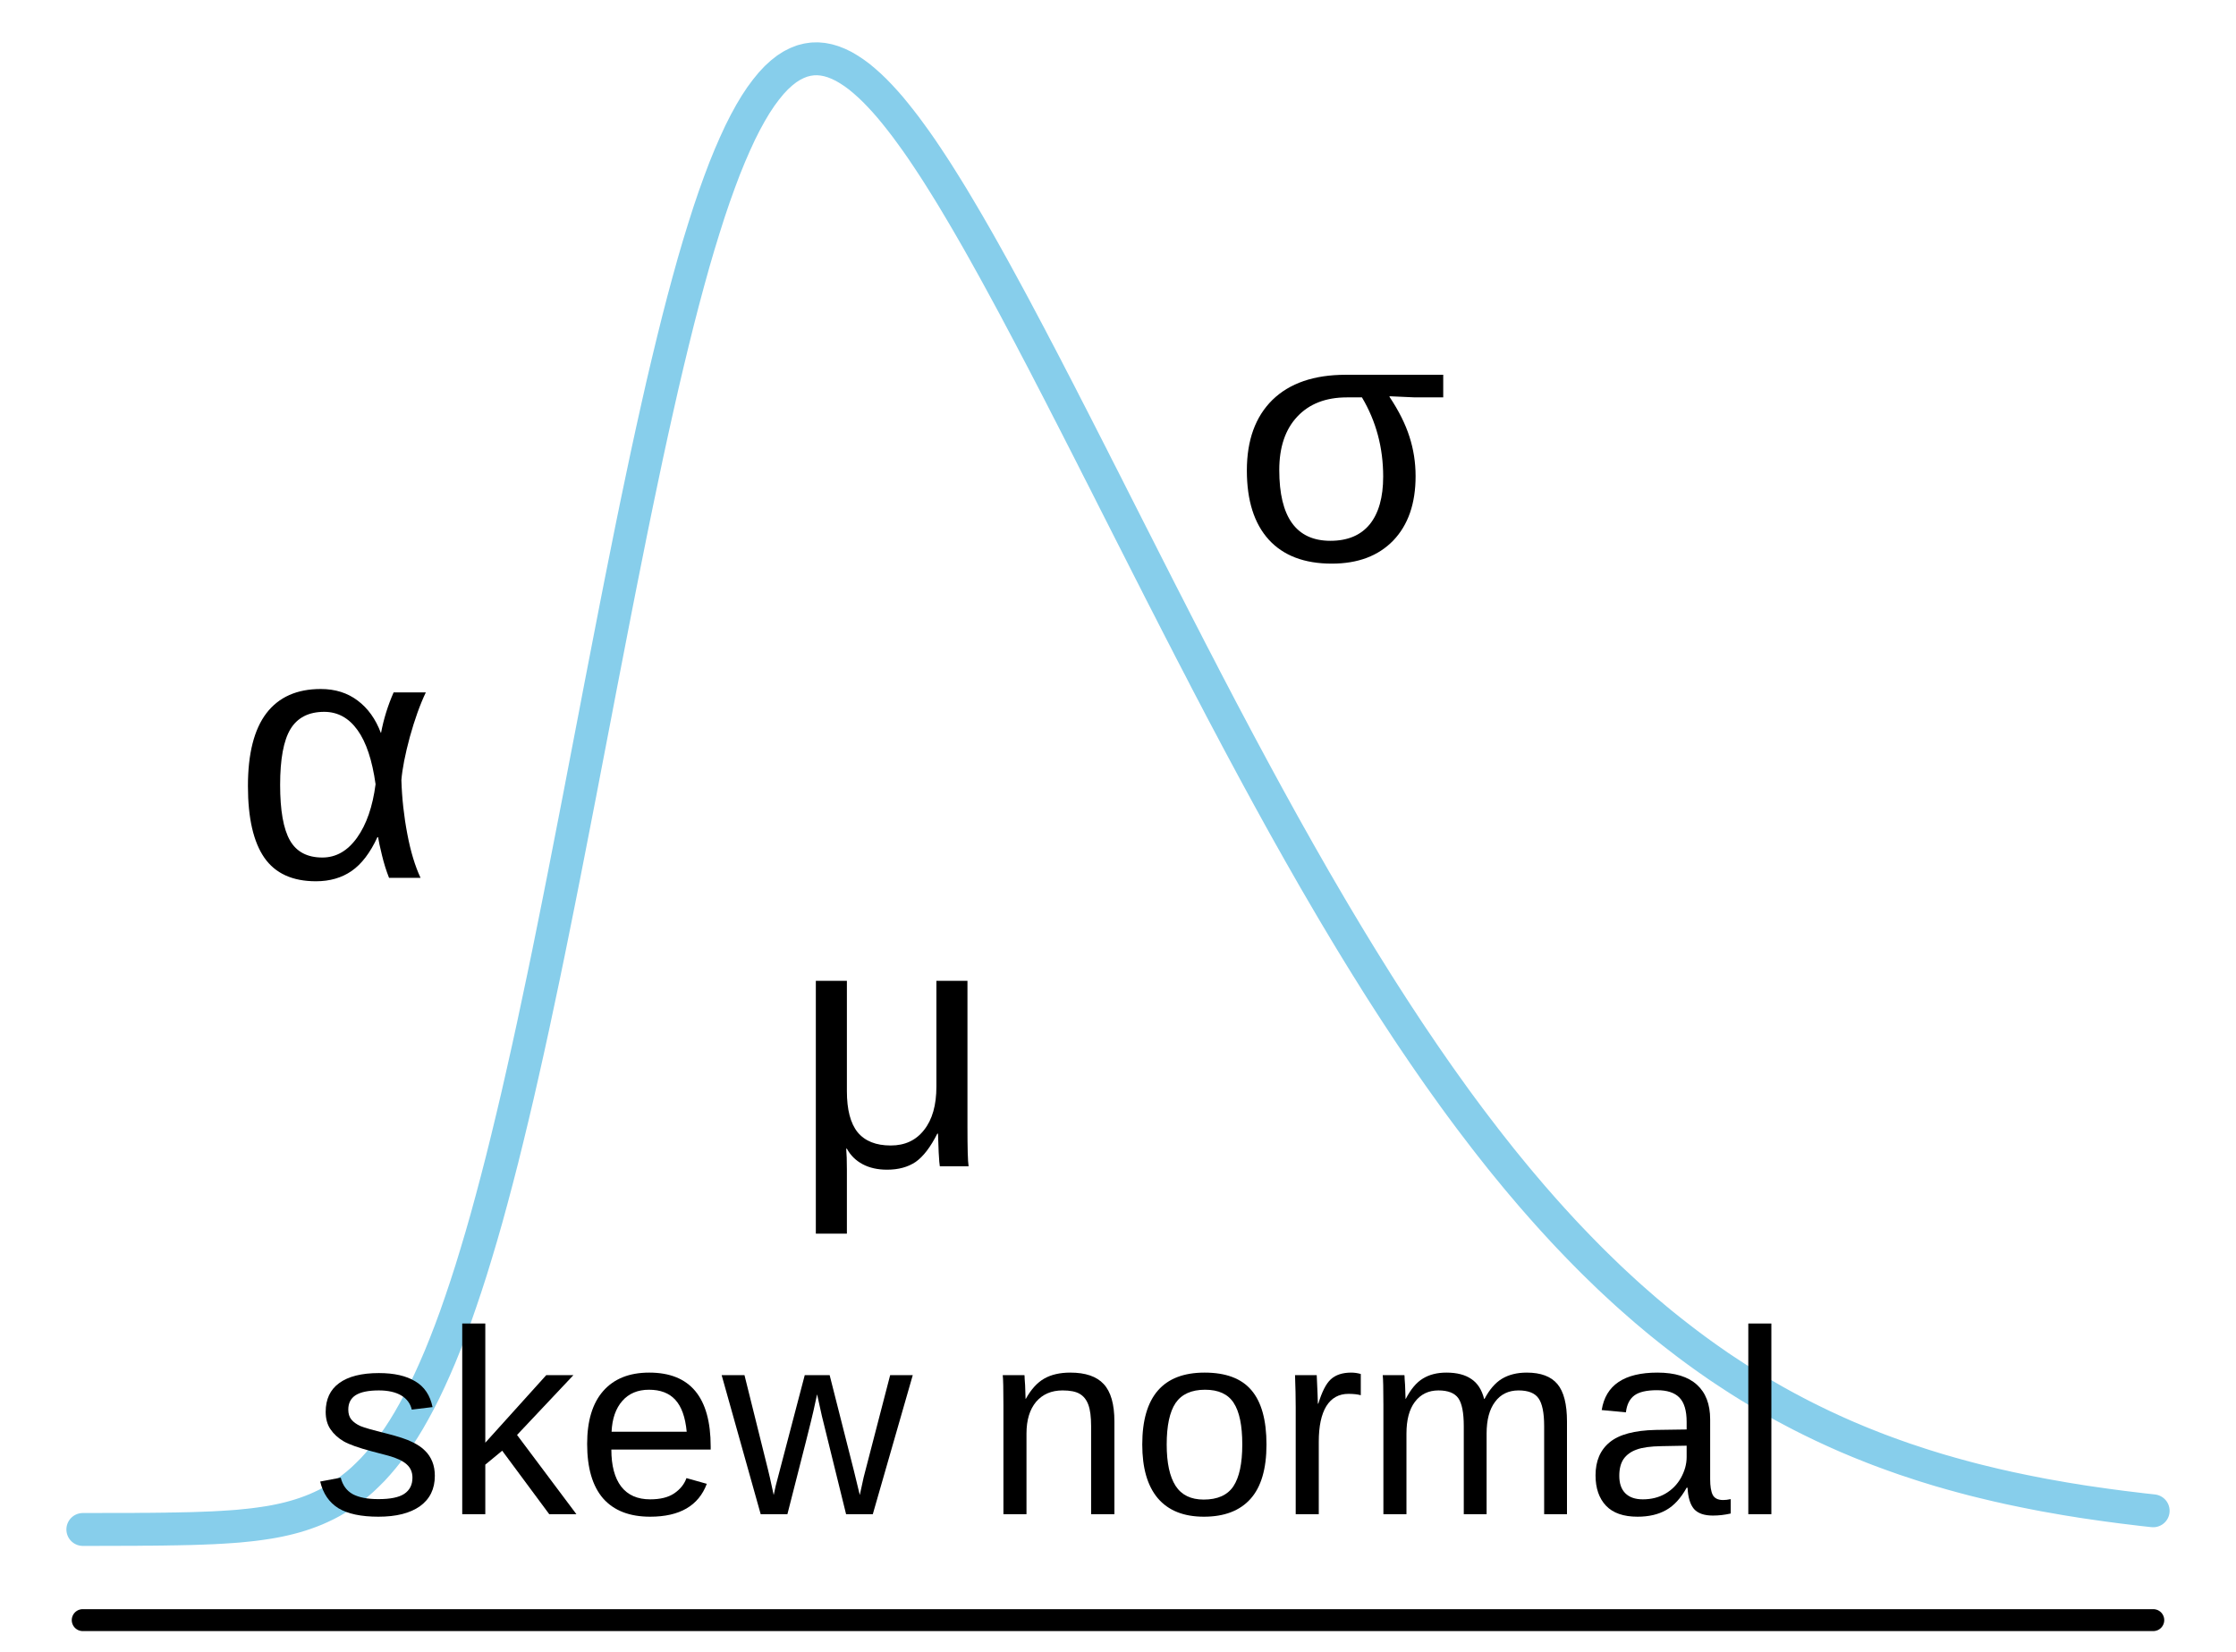
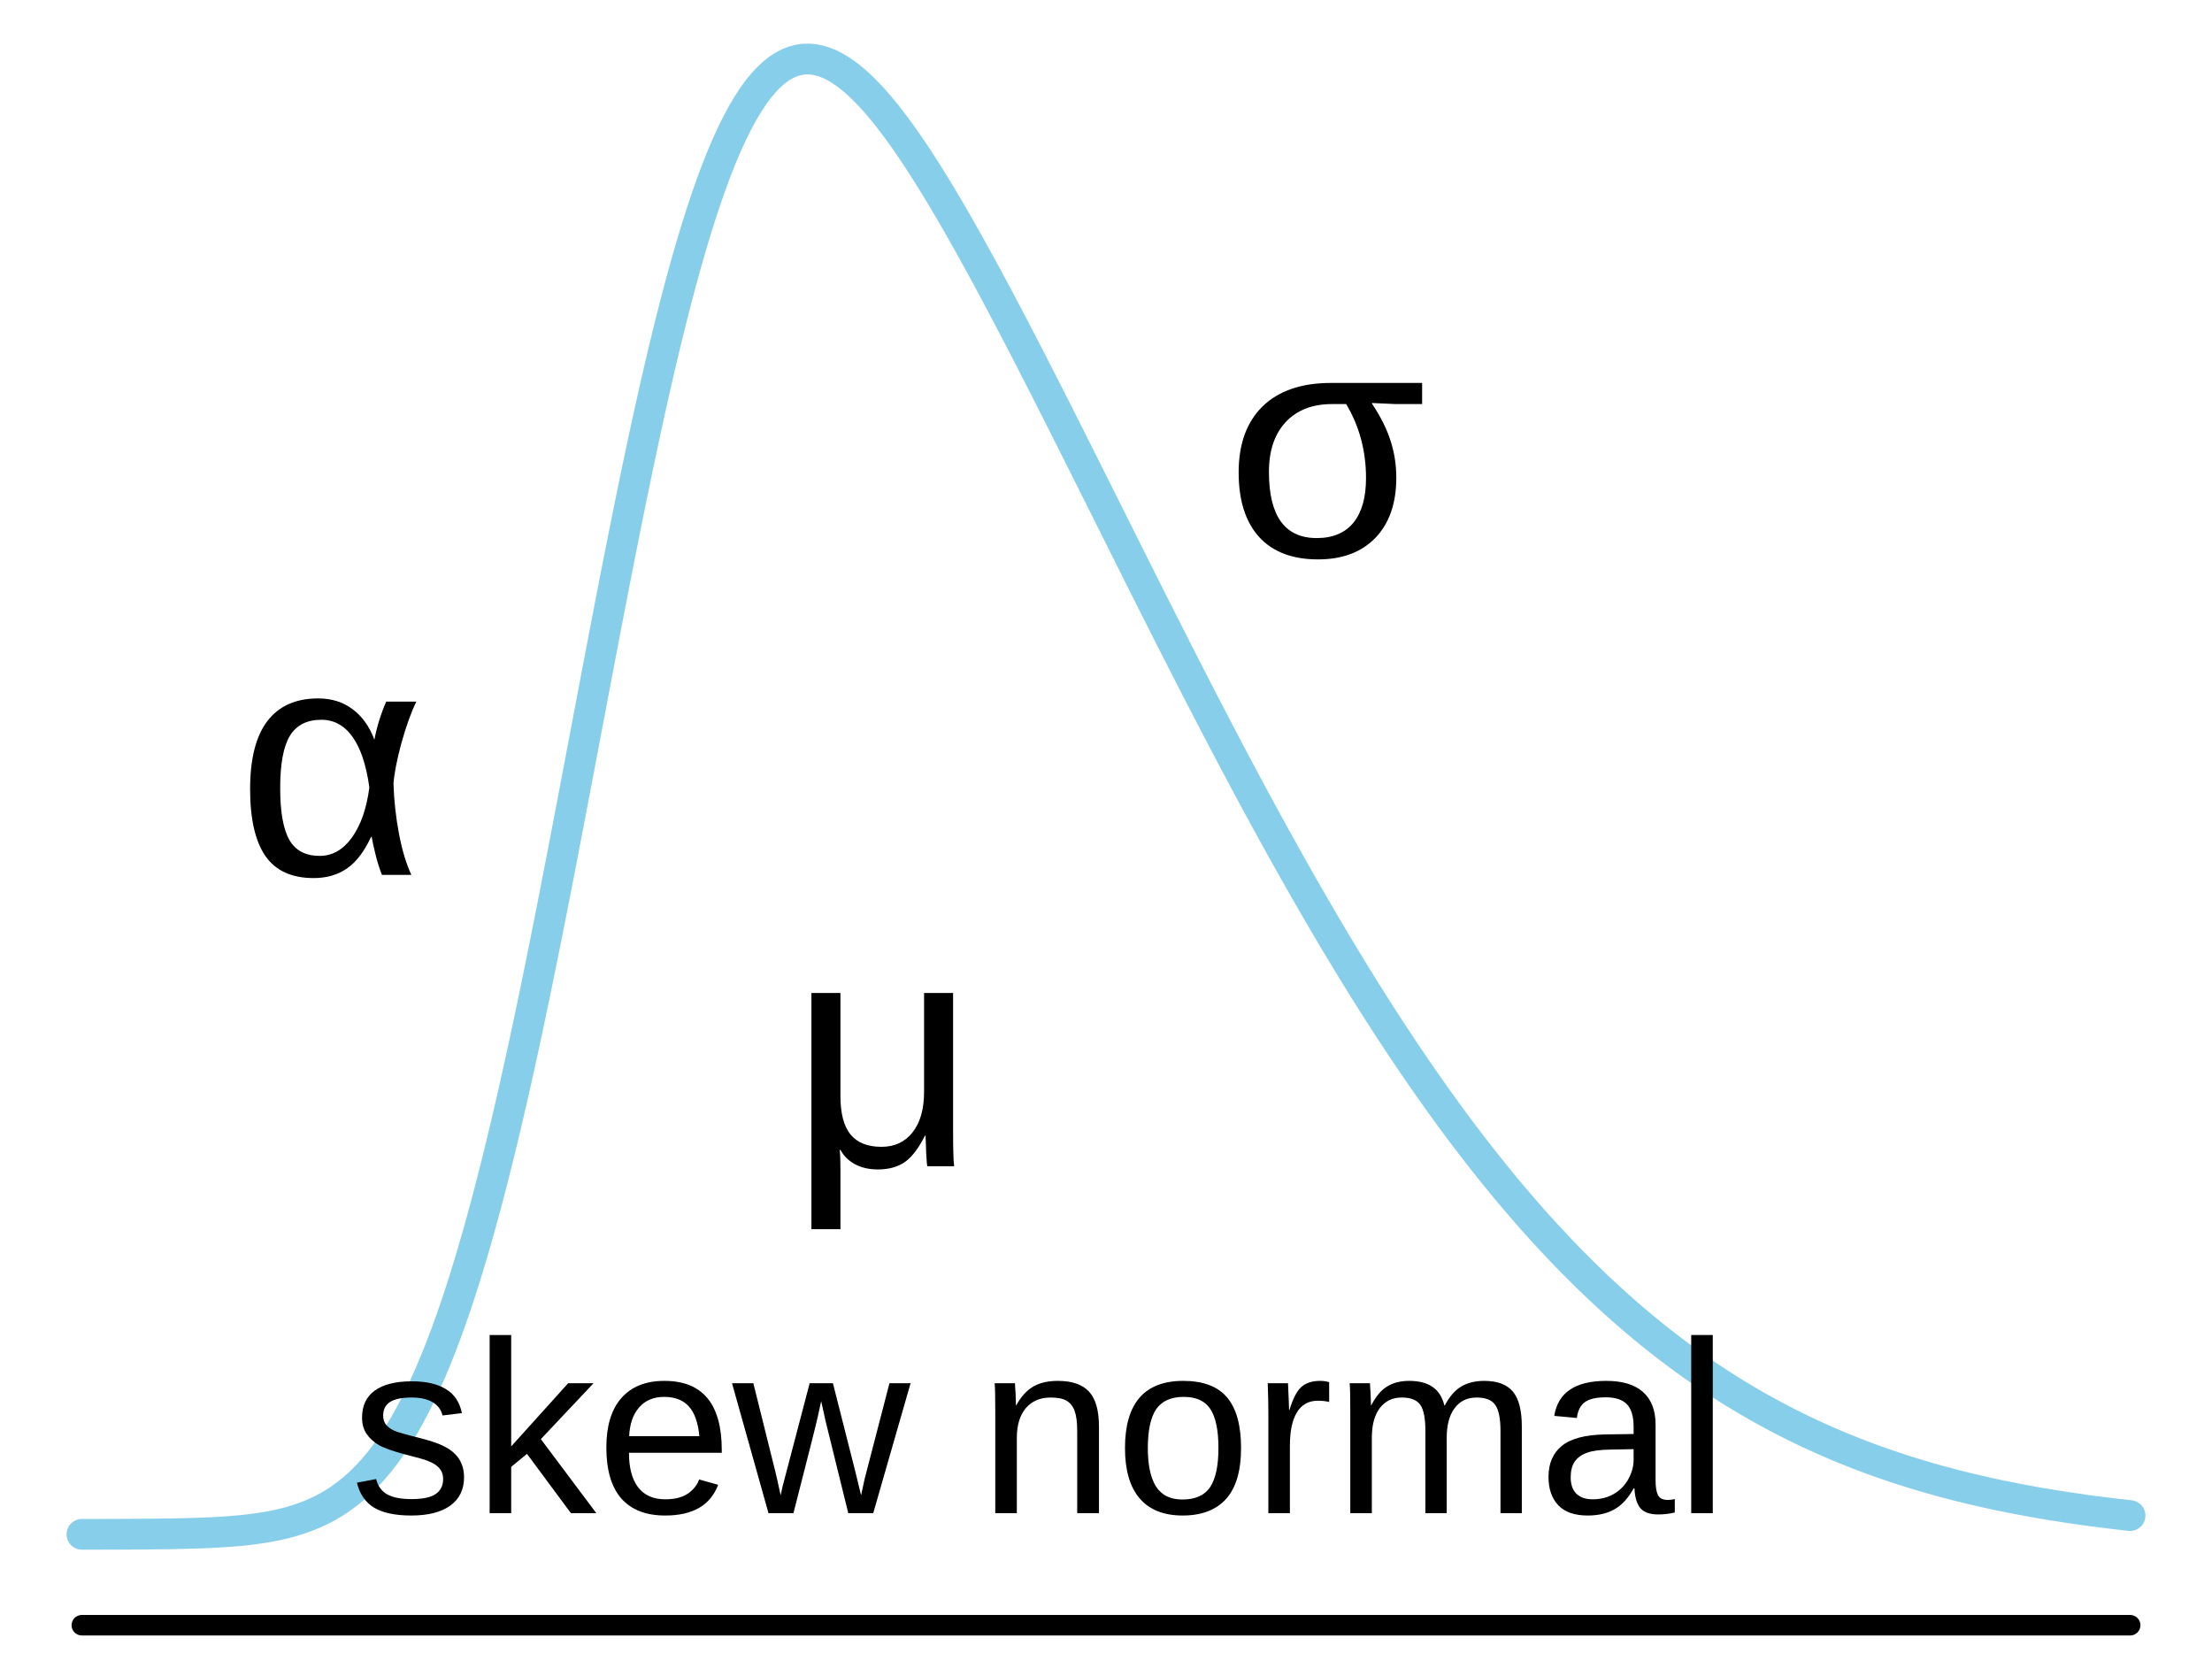
- <svg xmlns="http://www.w3.org/2000/svg" xmlns:xlink="http://www.w3.org/1999/xlink" width="153pt" height="113pt" viewBox="0 0 153 113" version="1.1">
+ <svg xmlns="http://www.w3.org/2000/svg" xmlns:xlink="http://www.w3.org/1999/xlink" width="162pt" height="121pt" viewBox="0 0 162 121" version="1.1">
  <defs>
    <g>
      <symbol overflow="visible" id="glyph0-0">
        <path style="stroke:none;" d="M 1.797 -12.391 L 11.688 -12.391 L 11.688 0 L 1.797 0 Z M 2.469 -11.719 L 2.469 -0.672 L 11.016 -0.672 L 11.016 -11.719 Z M 2.469 -11.719 " />
      </symbol>
      <symbol overflow="visible" id="glyph0-1">
        <path style="stroke:none;" d="M 8.344 -2.625 C 8.344 -1.727 8.004 -1.035 7.328 -0.547 C 6.648 -0.066 5.703 0.172 4.484 0.172 C 3.305 0.172 2.395 -0.02 1.75 -0.406 C 1.113 -0.801 0.695 -1.41 0.5 -2.234 L 1.906 -2.5 C 2.031 -1.988 2.301 -1.613 2.719 -1.375 C 3.145 -1.145 3.734 -1.031 4.484 -1.031 C 5.297 -1.031 5.883 -1.148 6.25 -1.391 C 6.625 -1.641 6.812 -2.008 6.812 -2.5 C 6.812 -2.875 6.68 -3.176 6.422 -3.406 C 6.16 -3.645 5.742 -3.844 5.172 -4 L 4.047 -4.297 C 3.141 -4.535 2.492 -4.766 2.109 -4.984 C 1.723 -5.211 1.422 -5.488 1.203 -5.812 C 0.984 -6.133 0.875 -6.531 0.875 -7 C 0.875 -7.863 1.18 -8.52 1.797 -8.969 C 2.422 -9.426 3.328 -9.656 4.516 -9.656 C 5.555 -9.656 6.383 -9.469 7 -9.094 C 7.625 -8.727 8.02 -8.141 8.188 -7.328 L 6.766 -7.156 C 6.672 -7.57 6.43 -7.895 6.047 -8.125 C 5.66 -8.352 5.148 -8.469 4.516 -8.469 C 3.797 -8.469 3.266 -8.359 2.922 -8.141 C 2.586 -7.922 2.422 -7.594 2.422 -7.156 C 2.422 -6.883 2.488 -6.66 2.625 -6.484 C 2.77 -6.305 2.977 -6.156 3.25 -6.031 C 3.531 -5.914 4.113 -5.75 5 -5.531 C 5.832 -5.32 6.43 -5.125 6.797 -4.938 C 7.172 -4.758 7.461 -4.562 7.672 -4.344 C 7.891 -4.133 8.055 -3.883 8.172 -3.594 C 8.285 -3.312 8.344 -2.988 8.344 -2.625 Z M 8.344 -2.625 " />
      </symbol>
      <symbol overflow="visible" id="glyph0-2">
        <path style="stroke:none;" d="M 7.172 0 L 3.953 -4.344 L 2.797 -3.391 L 2.797 0 L 1.219 0 L 1.219 -13.047 L 2.797 -13.047 L 2.797 -4.891 L 6.969 -9.516 L 8.828 -9.516 L 4.969 -5.422 L 9.031 0 Z M 7.172 0 " />
      </symbol>
      <symbol overflow="visible" id="glyph0-3">
        <path style="stroke:none;" d="M 2.422 -4.422 C 2.422 -3.328 2.645 -2.484 3.094 -1.891 C 3.551 -1.305 4.211 -1.016 5.078 -1.016 C 5.766 -1.016 6.312 -1.148 6.719 -1.422 C 7.133 -1.703 7.414 -2.051 7.562 -2.469 L 8.953 -2.078 C 8.391 -0.578 7.098 0.172 5.078 0.172 C 3.672 0.172 2.598 -0.242 1.859 -1.078 C 1.129 -1.922 0.766 -3.164 0.766 -4.812 C 0.766 -6.383 1.129 -7.586 1.859 -8.422 C 2.598 -9.266 3.648 -9.688 5.016 -9.688 C 7.816 -9.688 9.219 -8 9.219 -4.625 L 9.219 -4.422 Z M 7.578 -5.641 C 7.484 -6.641 7.223 -7.367 6.797 -7.828 C 6.379 -8.285 5.781 -8.516 5 -8.516 C 4.227 -8.516 3.617 -8.258 3.172 -7.75 C 2.723 -7.238 2.477 -6.535 2.438 -5.641 Z M 7.578 -5.641 " />
      </symbol>
      <symbol overflow="visible" id="glyph0-4">
        <path style="stroke:none;" d="M 10.312 0 L 8.484 0 L 6.828 -6.719 L 6.5 -8.203 C 6.445 -7.941 6.363 -7.562 6.25 -7.062 C 6.145 -6.57 5.551 -4.219 4.469 0 L 2.641 0 L -0.031 -9.516 L 1.531 -9.516 L 3.141 -3.047 C 3.18 -2.91 3.312 -2.332 3.531 -1.312 L 3.672 -1.953 L 5.656 -9.516 L 7.359 -9.516 L 9.016 -2.984 L 9.422 -1.312 L 9.688 -2.531 L 11.5 -9.516 L 13.047 -9.516 Z M 10.312 0 " />
      </symbol>
      <symbol overflow="visible" id="glyph0-5">
        <path style="stroke:none;" d="" />
      </symbol>
      <symbol overflow="visible" id="glyph0-6">
        <path style="stroke:none;" d="M 7.25 0 L 7.25 -6.031 C 7.25 -6.656 7.188 -7.141 7.062 -7.484 C 6.938 -7.828 6.738 -8.078 6.469 -8.234 C 6.207 -8.391 5.816 -8.469 5.297 -8.469 C 4.535 -8.469 3.93 -8.207 3.484 -7.688 C 3.047 -7.164 2.828 -6.441 2.828 -5.516 L 2.828 0 L 1.25 0 L 1.25 -7.484 C 1.25 -8.586 1.234 -9.266 1.203 -9.516 L 2.688 -9.516 C 2.695 -9.484 2.703 -9.398 2.703 -9.266 C 2.711 -9.141 2.723 -8.992 2.734 -8.828 C 2.742 -8.66 2.754 -8.348 2.766 -7.891 L 2.781 -7.891 C 3.145 -8.547 3.566 -9.008 4.047 -9.281 C 4.523 -9.551 5.117 -9.688 5.828 -9.688 C 6.867 -9.688 7.629 -9.426 8.109 -8.906 C 8.598 -8.383 8.844 -7.531 8.844 -6.344 L 8.844 0 Z M 7.25 0 " />
      </symbol>
      <symbol overflow="visible" id="glyph0-7">
        <path style="stroke:none;" d="M 9.25 -4.766 C 9.25 -3.098 8.883 -1.859 8.156 -1.047 C 7.426 -0.234 6.363 0.172 4.969 0.172 C 3.582 0.172 2.531 -0.25 1.812 -1.094 C 1.102 -1.938 0.75 -3.16 0.75 -4.766 C 0.75 -8.047 2.172 -9.688 5.016 -9.688 C 6.473 -9.688 7.539 -9.285 8.219 -8.484 C 8.906 -7.68 9.25 -6.441 9.25 -4.766 Z M 7.594 -4.766 C 7.594 -6.078 7.395 -7.031 7 -7.625 C 6.613 -8.219 5.961 -8.516 5.047 -8.516 C 4.117 -8.516 3.445 -8.211 3.031 -7.609 C 2.625 -7.004 2.422 -6.055 2.422 -4.766 C 2.422 -3.516 2.625 -2.57 3.031 -1.938 C 3.438 -1.312 4.078 -1 4.953 -1 C 5.898 -1 6.578 -1.301 6.984 -1.906 C 7.391 -2.52 7.594 -3.473 7.594 -4.766 Z M 7.594 -4.766 " />
      </symbol>
      <symbol overflow="visible" id="glyph0-8">
        <path style="stroke:none;" d="M 1.25 0 L 1.25 -7.297 C 1.25 -7.961 1.234 -8.703 1.203 -9.516 L 2.688 -9.516 C 2.738 -8.43 2.766 -7.781 2.766 -7.562 L 2.797 -7.562 C 3.047 -8.383 3.332 -8.941 3.656 -9.234 C 3.988 -9.535 4.453 -9.688 5.047 -9.688 C 5.266 -9.688 5.484 -9.656 5.703 -9.594 L 5.703 -8.141 C 5.484 -8.203 5.203 -8.234 4.859 -8.234 C 4.203 -8.234 3.695 -7.953 3.344 -7.391 C 3 -6.828 2.828 -6.016 2.828 -4.953 L 2.828 0 Z M 1.25 0 " />
      </symbol>
      <symbol overflow="visible" id="glyph0-9">
        <path style="stroke:none;" d="M 6.75 0 L 6.75 -6.031 C 6.75 -6.945 6.625 -7.582 6.375 -7.938 C 6.125 -8.289 5.672 -8.469 5.016 -8.469 C 4.336 -8.469 3.801 -8.207 3.406 -7.688 C 3.02 -7.176 2.828 -6.453 2.828 -5.516 L 2.828 0 L 1.25 0 L 1.25 -7.484 C 1.25 -8.586 1.234 -9.266 1.203 -9.516 L 2.688 -9.516 C 2.695 -9.484 2.703 -9.398 2.703 -9.266 C 2.711 -9.141 2.723 -8.992 2.734 -8.828 C 2.742 -8.66 2.754 -8.348 2.766 -7.891 L 2.781 -7.891 C 3.125 -8.555 3.516 -9.02 3.953 -9.281 C 4.391 -9.551 4.926 -9.688 5.562 -9.688 C 6.281 -9.688 6.848 -9.539 7.266 -9.25 C 7.691 -8.969 7.984 -8.516 8.141 -7.891 L 8.172 -7.891 C 8.504 -8.523 8.898 -8.984 9.359 -9.266 C 9.828 -9.547 10.395 -9.688 11.062 -9.688 C 12.02 -9.688 12.719 -9.426 13.156 -8.906 C 13.594 -8.383 13.812 -7.531 13.812 -6.344 L 13.812 0 L 12.25 0 L 12.25 -6.031 C 12.25 -6.945 12.117 -7.582 11.859 -7.938 C 11.609 -8.289 11.156 -8.469 10.5 -8.469 C 9.812 -8.469 9.273 -8.207 8.891 -7.688 C 8.504 -7.176 8.312 -6.453 8.312 -5.516 L 8.312 0 Z M 6.75 0 " />
      </symbol>
      <symbol overflow="visible" id="glyph0-10">
        <path style="stroke:none;" d="M 3.641 0.172 C 2.68 0.172 1.961 -0.078 1.484 -0.578 C 1.004 -1.086 0.766 -1.781 0.766 -2.656 C 0.766 -3.633 1.086 -4.391 1.734 -4.922 C 2.379 -5.453 3.426 -5.734 4.875 -5.766 L 7 -5.797 L 7 -6.312 C 7 -7.094 6.832 -7.648 6.5 -7.984 C 6.176 -8.316 5.664 -8.484 4.969 -8.484 C 4.258 -8.484 3.742 -8.363 3.422 -8.125 C 3.098 -7.883 2.906 -7.5 2.844 -6.969 L 1.188 -7.125 C 1.457 -8.832 2.727 -9.688 5 -9.688 C 6.195 -9.688 7.098 -9.41 7.703 -8.859 C 8.305 -8.316 8.609 -7.523 8.609 -6.484 L 8.609 -2.391 C 8.609 -1.922 8.664 -1.566 8.781 -1.328 C 8.906 -1.086 9.145 -0.969 9.5 -0.969 C 9.645 -0.969 9.816 -0.988 10.016 -1.031 L 10.016 -0.047 C 9.609 0.047 9.203 0.094 8.797 0.094 C 8.203 0.094 7.77 -0.055 7.5 -0.359 C 7.238 -0.672 7.094 -1.156 7.062 -1.812 L 7 -1.812 C 6.602 -1.094 6.133 -0.582 5.594 -0.281 C 5.062 0.02 4.41 0.172 3.641 0.172 Z M 4 -1.016 C 4.582 -1.016 5.098 -1.145 5.547 -1.406 C 5.992 -1.664 6.348 -2.023 6.609 -2.484 C 6.867 -2.953 7 -3.426 7 -3.906 L 7 -4.688 L 5.281 -4.656 C 4.531 -4.645 3.961 -4.566 3.578 -4.422 C 3.191 -4.285 2.895 -4.07 2.688 -3.781 C 2.488 -3.488 2.391 -3.102 2.391 -2.625 C 2.391 -2.113 2.523 -1.719 2.797 -1.438 C 3.078 -1.156 3.477 -1.016 4 -1.016 Z M 4 -1.016 " />
      </symbol>
      <symbol overflow="visible" id="glyph0-11">
        <path style="stroke:none;" d="M 1.219 0 L 1.219 -13.047 L 2.797 -13.047 L 2.797 0 Z M 1.219 0 " />
      </symbol>
      <symbol overflow="visible" id="glyph1-0">
        <path style="stroke:none;" d="M 2.406 -16.516 L 15.594 -16.516 L 15.594 0 L 2.406 0 Z M 3.297 -15.625 L 3.297 -0.891 L 14.703 -0.891 L 14.703 -15.625 Z M 3.297 -15.625 " />
      </symbol>
      <symbol overflow="visible" id="glyph1-1">
        <path style="stroke:none;" d="M 10.109 0 C 10.086 -0.094 10.062 -0.41 10.031 -0.953 C 10.008 -1.492 9.992 -1.922 9.984 -2.234 L 9.938 -2.234 C 9.469 -1.305 8.973 -0.66 8.453 -0.297 C 7.93 0.055 7.281 0.234 6.5 0.234 C 5.852 0.234 5.297 0.109 4.828 -0.141 C 4.359 -0.391 4 -0.742 3.75 -1.203 L 3.703 -1.203 C 3.734 -0.859 3.75 -0.379 3.75 0.234 L 3.75 4.609 L 1.625 4.609 L 1.625 -12.688 L 3.75 -12.688 L 3.75 -5.141 C 3.75 -3.879 3.992 -2.941 4.484 -2.328 C 4.984 -1.723 5.738 -1.422 6.75 -1.422 C 7.719 -1.422 8.477 -1.773 9.031 -2.484 C 9.594 -3.191 9.875 -4.18 9.875 -5.453 L 9.875 -12.688 L 12 -12.688 L 12 -2.734 C 12 -1.242 12.023 -0.332 12.078 0 Z M 10.109 0 " />
      </symbol>
      <symbol overflow="visible" id="glyph1-2">
        <path style="stroke:none;" d="M 9.875 -2.781 C 9.383 -1.719 8.797 -0.945 8.109 -0.469 C 7.43 0 6.617 0.234 5.672 0.234 C 4.066 0.234 2.891 -0.301 2.141 -1.375 C 1.391 -2.457 1.016 -4.094 1.016 -6.281 C 1.016 -8.5 1.438 -10.16 2.281 -11.266 C 3.125 -12.367 4.363 -12.922 6 -12.922 C 6.988 -12.922 7.832 -12.656 8.531 -12.125 C 9.227 -11.602 9.754 -10.867 10.109 -9.922 L 10.125 -9.922 C 10.301 -10.859 10.586 -11.781 10.984 -12.688 L 13.188 -12.688 C 12.789 -11.852 12.426 -10.836 12.094 -9.641 C 11.77 -8.441 11.578 -7.457 11.516 -6.688 C 11.555 -5.438 11.691 -4.207 11.922 -3 C 12.148 -1.801 12.453 -0.801 12.828 0 L 10.672 0 C 10.484 -0.477 10.32 -0.992 10.188 -1.547 C 10.051 -2.109 9.961 -2.52 9.922 -2.781 Z M 3.219 -6.359 C 3.219 -4.617 3.441 -3.352 3.891 -2.562 C 4.336 -1.781 5.078 -1.391 6.109 -1.391 C 7.047 -1.391 7.836 -1.844 8.484 -2.75 C 9.129 -3.656 9.551 -4.875 9.75 -6.406 C 9.52 -8.051 9.109 -9.285 8.516 -10.109 C 7.922 -10.941 7.16 -11.359 6.234 -11.359 C 5.172 -11.359 4.398 -10.961 3.922 -10.172 C 3.453 -9.391 3.219 -8.117 3.219 -6.359 Z M 3.219 -6.359 " />
      </symbol>
      <symbol overflow="visible" id="glyph1-3">
        <path style="stroke:none;" d="M 12.562 -5.75 C 12.562 -3.875 12.051 -2.406 11.031 -1.344 C 10.008 -0.289 8.609 0.234 6.828 0.234 C 4.953 0.234 3.516 -0.312 2.516 -1.406 C 1.516 -2.508 1.016 -4.086 1.016 -6.141 C 1.016 -8.211 1.598 -9.82 2.766 -10.969 C 3.941 -12.113 5.613 -12.688 7.781 -12.688 L 14.453 -12.688 L 14.453 -11.141 L 12.516 -11.141 L 10.781 -11.219 L 10.781 -11.172 C 11.414 -10.223 11.867 -9.316 12.141 -8.453 C 12.422 -7.586 12.562 -6.688 12.562 -5.75 Z M 10.344 -5.719 C 10.344 -7.707 9.859 -9.516 8.891 -11.141 L 7.859 -11.141 C 6.422 -11.141 5.289 -10.703 4.469 -9.828 C 3.645 -8.953 3.234 -7.734 3.234 -6.172 C 3.234 -2.941 4.398 -1.328 6.734 -1.328 C 7.91 -1.328 8.805 -1.703 9.422 -2.453 C 10.035 -3.211 10.344 -4.301 10.344 -5.719 Z M 10.344 -5.719 " />
      </symbol>
    </g>
  </defs>
-   <g id="surface48">
-     <rect x="0" y="0" width="153" height="113" style="fill:rgb(100%,100%,100%);fill-opacity:1;stroke:none;" />
-     <path style="fill:none;stroke-width:2.25;stroke-linecap:round;stroke-linejoin:round;stroke:rgb(52.941%,80.784%,92.157%);stroke-opacity:1;stroke-miterlimit:10;" d="M 5.668 104.652 L 6.73 104.652 L 7.082 104.648 L 8.145 104.648 L 8.5 104.645 L 9.207 104.645 L 9.918 104.637 L 10.27 104.637 L 10.98 104.629 L 11.332 104.625 L 11.688 104.617 L 12.043 104.613 L 12.395 104.605 L 13.105 104.59 L 13.457 104.578 L 13.812 104.566 L 14.168 104.551 L 14.52 104.539 L 15.23 104.5 L 15.582 104.477 L 15.938 104.453 L 16.293 104.426 L 16.645 104.391 L 17 104.355 L 17.355 104.316 L 17.707 104.27 L 18.062 104.219 L 18.418 104.164 L 18.77 104.102 L 19.125 104.031 L 19.48 103.953 L 19.832 103.867 L 20.188 103.77 L 20.543 103.664 L 20.895 103.547 L 21.25 103.418 L 21.605 103.277 L 21.957 103.121 L 22.312 102.953 L 22.668 102.766 L 23.02 102.562 L 23.375 102.34 L 23.73 102.098 L 24.082 101.836 L 24.438 101.555 L 24.793 101.246 L 25.145 100.91 L 25.5 100.555 L 25.855 100.164 L 26.207 99.75 L 26.562 99.305 L 26.918 98.824 L 27.27 98.312 L 27.625 97.766 L 27.98 97.18 L 28.332 96.559 L 28.688 95.898 L 29.043 95.199 L 29.395 94.457 L 29.75 93.672 L 30.105 92.848 L 30.457 91.977 L 30.812 91.059 L 31.168 90.098 L 31.52 89.086 L 31.875 88.031 L 32.23 86.93 L 32.582 85.781 L 32.938 84.586 L 33.293 83.344 L 33.645 82.055 L 34 80.719 L 34.355 79.34 L 34.707 77.918 L 35.062 76.449 L 35.418 74.941 L 35.77 73.395 L 36.125 71.812 L 36.48 70.191 L 36.832 68.535 L 37.188 66.852 L 37.543 65.137 L 37.895 63.395 L 38.25 61.629 L 38.605 59.84 L 38.957 58.039 L 39.312 56.219 L 39.668 54.387 L 40.02 52.551 L 40.73 48.863 L 41.082 47.023 L 41.438 45.188 L 41.793 43.359 L 42.145 41.547 L 42.5 39.746 L 42.855 37.969 L 43.207 36.215 L 43.562 34.484 L 43.918 32.785 L 44.27 31.117 L 44.625 29.484 L 44.98 27.891 L 45.332 26.336 L 45.688 24.824 L 46.043 23.355 L 46.395 21.938 L 46.75 20.566 L 47.105 19.246 L 47.457 17.98 L 47.812 16.766 L 48.168 15.609 L 48.52 14.504 L 48.875 13.457 L 49.23 12.469 L 49.582 11.535 L 49.938 10.66 L 50.293 9.844 L 50.645 9.082 L 51 8.379 L 51.355 7.73 L 51.707 7.141 L 52.062 6.605 L 52.418 6.125 L 52.77 5.695 L 53.125 5.316 L 53.48 4.992 L 53.832 4.715 L 54.188 4.488 L 54.543 4.309 L 54.895 4.172 L 55.25 4.082 L 55.605 4.031 L 55.957 4.023 L 56.312 4.055 L 56.668 4.125 L 57.02 4.23 L 57.375 4.371 L 57.73 4.543 L 58.082 4.75 L 58.438 4.984 L 58.793 5.246 L 59.145 5.539 L 59.5 5.855 L 59.855 6.195 L 60.207 6.559 L 60.562 6.945 L 60.918 7.352 L 61.27 7.781 L 61.625 8.227 L 61.98 8.688 L 62.332 9.168 L 62.688 9.66 L 63.043 10.168 L 63.395 10.691 L 63.75 11.227 L 64.105 11.773 L 64.457 12.332 L 64.812 12.902 L 65.168 13.48 L 65.52 14.07 L 65.875 14.668 L 66.23 15.273 L 66.582 15.883 L 66.938 16.504 L 67.293 17.133 L 67.645 17.766 L 68 18.402 L 68.355 19.051 L 68.707 19.699 L 69.062 20.352 L 69.418 21.012 L 69.77 21.676 L 70.48 23.012 L 70.832 23.688 L 71.188 24.363 L 71.543 25.043 L 71.895 25.727 L 72.25 26.41 L 72.605 27.098 L 72.957 27.789 L 73.312 28.477 L 73.668 29.172 L 74.02 29.863 L 74.73 31.254 L 75.082 31.953 L 75.438 32.648 L 75.793 33.348 L 76.145 34.047 L 76.855 35.445 L 77.207 36.141 L 77.918 37.539 L 78.27 38.234 L 78.625 38.934 L 78.98 39.629 L 79.332 40.324 L 79.688 41.02 L 80.043 41.711 L 80.395 42.402 L 80.75 43.094 L 81.105 43.781 L 81.457 44.469 L 82.168 45.836 L 82.52 46.52 L 82.875 47.199 L 83.23 47.875 L 83.582 48.551 L 83.938 49.223 L 84.293 49.891 L 84.645 50.559 L 85 51.223 L 85.355 51.883 L 85.707 52.539 L 86.062 53.195 L 86.418 53.848 L 86.77 54.496 L 87.48 55.785 L 87.832 56.422 L 88.188 57.059 L 88.543 57.688 L 88.895 58.316 L 89.605 59.559 L 89.957 60.176 L 90.668 61.395 L 91.02 61.996 L 91.375 62.598 L 91.73 63.191 L 92.082 63.781 L 92.438 64.371 L 92.793 64.953 L 93.145 65.527 L 93.5 66.102 L 93.855 66.668 L 94.207 67.234 L 94.562 67.793 L 94.918 68.348 L 95.27 68.895 L 95.625 69.441 L 95.98 69.98 L 96.332 70.516 L 96.688 71.047 L 97.043 71.57 L 97.395 72.09 L 97.75 72.605 L 98.105 73.117 L 98.457 73.621 L 98.812 74.121 L 99.168 74.617 L 99.52 75.109 L 99.875 75.594 L 100.23 76.074 L 100.582 76.547 L 100.938 77.016 L 101.293 77.48 L 101.645 77.941 L 102 78.395 L 102.355 78.844 L 102.707 79.289 L 103.062 79.727 L 103.418 80.16 L 103.77 80.59 L 104.125 81.012 L 104.48 81.43 L 104.832 81.844 L 105.543 82.656 L 105.895 83.051 L 106.25 83.445 L 106.605 83.832 L 106.957 84.215 L 107.312 84.594 L 107.668 84.965 L 108.02 85.332 L 108.375 85.695 L 108.73 86.055 L 109.082 86.406 L 109.438 86.754 L 109.793 87.098 L 110.145 87.438 L 110.5 87.77 L 110.855 88.098 L 111.207 88.422 L 111.562 88.742 L 111.918 89.055 L 112.27 89.363 L 112.625 89.672 L 112.98 89.969 L 113.332 90.266 L 113.688 90.559 L 114.043 90.844 L 114.395 91.125 L 114.75 91.402 L 115.105 91.676 L 115.457 91.945 L 115.812 92.211 L 116.168 92.473 L 116.52 92.727 L 116.875 92.98 L 117.23 93.227 L 117.582 93.473 L 117.938 93.711 L 118.293 93.945 L 118.645 94.176 L 119 94.406 L 119.355 94.629 L 119.707 94.848 L 120.418 95.277 L 120.77 95.484 L 121.48 95.891 L 121.832 96.086 L 122.188 96.281 L 122.543 96.469 L 122.895 96.656 L 123.25 96.84 L 123.605 97.02 L 123.957 97.195 L 124.668 97.539 L 125.02 97.703 L 125.375 97.867 L 125.73 98.027 L 126.082 98.184 L 126.438 98.34 L 126.793 98.488 L 127.145 98.637 L 127.5 98.781 L 127.855 98.922 L 128.207 99.062 L 128.562 99.199 L 128.918 99.332 L 129.27 99.461 L 129.625 99.59 L 129.98 99.715 L 130.332 99.84 L 131.043 100.074 L 131.395 100.191 L 131.75 100.305 L 132.105 100.414 L 132.457 100.523 L 132.812 100.629 L 133.168 100.73 L 133.52 100.832 L 134.23 101.027 L 134.582 101.121 L 134.938 101.215 L 135.293 101.305 L 135.645 101.391 L 136.355 101.562 L 136.707 101.645 L 137.062 101.723 L 137.418 101.805 L 137.77 101.879 L 138.48 102.027 L 138.832 102.098 L 139.543 102.238 L 139.895 102.305 L 140.605 102.43 L 140.957 102.492 L 141.312 102.555 L 141.668 102.613 L 142.02 102.668 L 142.375 102.727 L 142.73 102.781 L 143.082 102.832 L 143.793 102.934 L 144.145 102.984 L 144.855 103.078 L 145.207 103.125 L 145.918 103.211 L 146.27 103.254 L 146.625 103.297 L 146.98 103.336 L 147.332 103.375 " />
-     <path style="fill:none;stroke-width:1.5;stroke-linecap:round;stroke-linejoin:round;stroke:rgb(0%,0%,0%);stroke-opacity:1;stroke-miterlimit:10;" d="M 5.66 110.855 L 147.34 110.855 " />
+   <g id="surface4">
+     <path style="fill:none;stroke-width:2.25;stroke-linecap:round;stroke-linejoin:round;stroke:rgb(52.941%,80.784%,92.157%);stroke-opacity:1;stroke-miterlimit:10;" d="M 6 112.355 L 7.5 112.355 L 7.875 112.352 L 8.625 112.352 L 9 112.348 L 9.375 112.348 L 9.75 112.344 L 10.125 112.344 L 12.375 112.32 L 13.5 112.297 L 13.875 112.285 L 14.25 112.277 L 14.625 112.262 L 15 112.25 L 15.375 112.234 L 15.75 112.215 L 16.5 112.168 L 16.875 112.141 L 17.625 112.078 L 18 112.039 L 18.375 111.996 L 18.75 111.945 L 19.125 111.891 L 19.5 111.832 L 19.875 111.762 L 20.25 111.688 L 20.625 111.605 L 21 111.512 L 21.375 111.41 L 21.75 111.293 L 22.125 111.168 L 22.5 111.031 L 22.875 110.879 L 23.25 110.711 L 23.625 110.531 L 24 110.332 L 24.375 110.113 L 24.75 109.875 L 25.125 109.613 L 25.5 109.332 L 25.875 109.027 L 26.25 108.699 L 26.625 108.34 L 27 107.953 L 27.375 107.539 L 27.75 107.094 L 28.125 106.613 L 28.5 106.098 L 28.875 105.547 L 29.25 104.961 L 29.625 104.336 L 30 103.668 L 30.375 102.957 L 30.75 102.207 L 31.125 101.41 L 31.5 100.57 L 31.875 99.68 L 32.25 98.746 L 32.625 97.762 L 33 96.727 L 33.375 95.645 L 33.75 94.512 L 34.125 93.328 L 34.5 92.094 L 34.875 90.812 L 35.25 89.477 L 35.625 88.094 L 36 86.66 L 36.375 85.18 L 36.75 83.652 L 37.125 82.078 L 37.5 80.461 L 37.875 78.801 L 38.25 77.098 L 38.625 75.359 L 39 73.582 L 39.375 71.77 L 39.75 69.93 L 40.125 68.059 L 40.5 66.164 L 40.875 64.246 L 41.25 62.309 L 41.625 60.355 L 42 58.391 L 42.375 56.418 L 42.75 54.441 L 43.125 52.461 L 43.5 50.484 L 43.875 48.512 L 44.25 46.551 L 44.625 44.605 L 45 42.672 L 45.375 40.766 L 45.75 38.879 L 46.125 37.023 L 46.5 35.199 L 46.875 33.406 L 47.25 31.652 L 47.625 29.941 L 48 28.273 L 48.375 26.648 L 48.75 25.074 L 49.125 23.551 L 49.5 22.082 L 49.875 20.664 L 50.25 19.305 L 50.625 18 L 51 16.758 L 51.375 15.57 L 51.75 14.449 L 52.125 13.387 L 52.5 12.383 L 52.875 11.445 L 53.25 10.566 L 53.625 9.75 L 54 8.996 L 54.375 8.301 L 54.75 7.668 L 55.125 7.09 L 55.5 6.574 L 55.875 6.113 L 56.25 5.711 L 56.625 5.359 L 57 5.062 L 57.375 4.82 L 57.75 4.625 L 58.125 4.48 L 58.5 4.383 L 58.875 4.328 L 59.25 4.32 L 59.625 4.355 L 60 4.43 L 60.375 4.543 L 60.75 4.691 L 61.125 4.879 L 61.5 5.098 L 61.875 5.352 L 62.25 5.633 L 62.625 5.945 L 63 6.285 L 63.375 6.652 L 63.75 7.043 L 64.125 7.457 L 64.5 7.895 L 64.875 8.352 L 65.25 8.832 L 65.625 9.328 L 66 9.84 L 66.375 10.371 L 66.75 10.918 L 67.125 11.477 L 67.5 12.055 L 67.875 12.641 L 68.25 13.242 L 68.625 13.852 L 69 14.473 L 69.375 15.105 L 69.75 15.746 L 70.125 16.395 L 70.5 17.055 L 70.875 17.719 L 71.25 18.395 L 71.625 19.074 L 72 19.758 L 72.375 20.449 L 72.75 21.148 L 73.125 21.852 L 73.5 22.559 L 73.875 23.27 L 74.625 24.707 L 75 25.43 L 75.375 26.156 L 75.75 26.887 L 76.5 28.355 L 77.25 29.832 L 78 31.316 L 79.125 33.555 L 79.875 35.055 L 80.25 35.801 L 83.25 41.801 L 84.375 44.039 L 85.5 46.266 L 86.25 47.742 L 87 49.211 L 87.75 50.672 L 88.125 51.398 L 88.875 52.844 L 89.25 53.562 L 90 54.992 L 90.375 55.703 L 90.75 56.406 L 91.125 57.113 L 91.5 57.812 L 91.875 58.508 L 92.625 59.891 L 93.375 61.258 L 94.125 62.609 L 94.5 63.277 L 95.25 64.605 L 95.625 65.262 L 96 65.914 L 96.375 66.562 L 97.125 67.844 L 97.875 69.109 L 98.625 70.352 L 99 70.969 L 99.375 71.578 L 99.75 72.184 L 100.5 73.379 L 100.875 73.969 L 101.625 75.133 L 102 75.707 L 102.375 76.277 L 102.75 76.84 L 103.125 77.398 L 103.5 77.953 L 103.875 78.5 L 104.25 79.043 L 104.625 79.578 L 105 80.109 L 105.375 80.637 L 105.75 81.156 L 106.125 81.672 L 106.5 82.184 L 106.875 82.688 L 107.625 83.68 L 108.375 84.648 L 108.75 85.125 L 109.5 86.062 L 110.25 86.977 L 110.625 87.426 L 111 87.867 L 111.375 88.305 L 111.75 88.738 L 112.125 89.168 L 112.5 89.59 L 112.875 90.004 L 113.25 90.414 L 113.625 90.82 L 114.375 91.617 L 115.125 92.391 L 115.875 93.141 L 116.25 93.508 L 116.625 93.871 L 117 94.23 L 117.375 94.582 L 117.75 94.93 L 118.125 95.273 L 118.5 95.609 L 118.875 95.941 L 119.25 96.27 L 119.625 96.594 L 120 96.91 L 120.375 97.223 L 120.75 97.531 L 121.125 97.836 L 121.5 98.133 L 121.875 98.426 L 122.25 98.715 L 122.625 99 L 123.375 99.555 L 123.75 99.824 L 124.125 100.09 L 124.5 100.352 L 124.875 100.609 L 125.25 100.863 L 126 101.355 L 126.75 101.832 L 127.125 102.062 L 127.5 102.289 L 128.25 102.734 L 128.625 102.949 L 129 103.16 L 129.375 103.367 L 130.125 103.773 L 130.5 103.969 L 131.25 104.352 L 132 104.719 L 132.375 104.898 L 133.125 105.242 L 133.875 105.578 L 134.625 105.898 L 135.75 106.355 L 136.5 106.645 L 136.875 106.785 L 137.25 106.922 L 138 107.188 L 138.375 107.316 L 139.125 107.566 L 139.5 107.688 L 140.25 107.922 L 140.625 108.035 L 141.375 108.254 L 142.125 108.465 L 142.5 108.562 L 142.875 108.664 L 143.25 108.762 L 144 108.949 L 144.375 109.039 L 145.5 109.297 L 146.25 109.461 L 146.625 109.539 L 147.75 109.762 L 148.875 109.973 L 149.25 110.039 L 150.375 110.227 L 151.5 110.402 L 152.625 110.566 L 153.375 110.668 L 154.875 110.855 L 156 110.984 " />
+     <path style="fill:none;stroke-width:1.5;stroke-linecap:round;stroke-linejoin:round;stroke:rgb(0%,0%,0%);stroke-opacity:1;stroke-miterlimit:10;" d="M 5.992 119.012 L 156.008 119.012 " />
    <g style="fill:rgb(0%,0%,0%);fill-opacity:1;">
-       <use xlink:href="#glyph0-1" x="21.41" y="103.607" />
-       <use xlink:href="#glyph0-2" x="30.41" y="103.607" />
-       <use xlink:href="#glyph0-3" x="39.41" y="103.607" />
-       <use xlink:href="#glyph0-4" x="49.41" y="103.607" />
-       <use xlink:href="#glyph0-5" x="62.41" y="103.607" />
-       <use xlink:href="#glyph0-6" x="67.41" y="103.607" />
-       <use xlink:href="#glyph0-7" x="77.41" y="103.607" />
-       <use xlink:href="#glyph0-8" x="87.41" y="103.607" />
-       <use xlink:href="#glyph0-9" x="93.41" y="103.607" />
-       <use xlink:href="#glyph0-10" x="108.41" y="103.607" />
-       <use xlink:href="#glyph0-11" x="118.41" y="103.607" />
+       <use xlink:href="#glyph0-1" x="25.641" y="110.807" />
+       <use xlink:href="#glyph0-2" x="34.641" y="110.807" />
+       <use xlink:href="#glyph0-3" x="43.641" y="110.807" />
+       <use xlink:href="#glyph0-4" x="53.641" y="110.807" />
+       <use xlink:href="#glyph0-5" x="66.641" y="110.807" />
+       <use xlink:href="#glyph0-6" x="71.641" y="110.807" />
+       <use xlink:href="#glyph0-7" x="81.641" y="110.807" />
+       <use xlink:href="#glyph0-8" x="91.641" y="110.807" />
+       <use xlink:href="#glyph0-9" x="97.641" y="110.807" />
+       <use xlink:href="#glyph0-10" x="112.641" y="110.807" />
+       <use xlink:href="#glyph0-11" x="122.641" y="110.807" />
    </g>
    <g style="fill:rgb(0%,0%,0%);fill-opacity:1;">
-       <use xlink:href="#glyph1-1" x="54.199" y="79.801" />
+       <use xlink:href="#glyph1-1" x="57.801" y="85.402" />
    </g>
    <g style="fill:rgb(0%,0%,0%);fill-opacity:1;">
-       <use xlink:href="#glyph1-2" x="15.949" y="60.066" />
+       <use xlink:href="#glyph1-2" x="17.301" y="64.066" />
    </g>
    <g style="fill:rgb(0%,0%,0%);fill-opacity:1;">
-       <use xlink:href="#glyph1-3" x="84.301" y="38.332" />
+       <use xlink:href="#glyph1-3" x="89.699" y="40.73" />
    </g>
  </g>
</svg>
